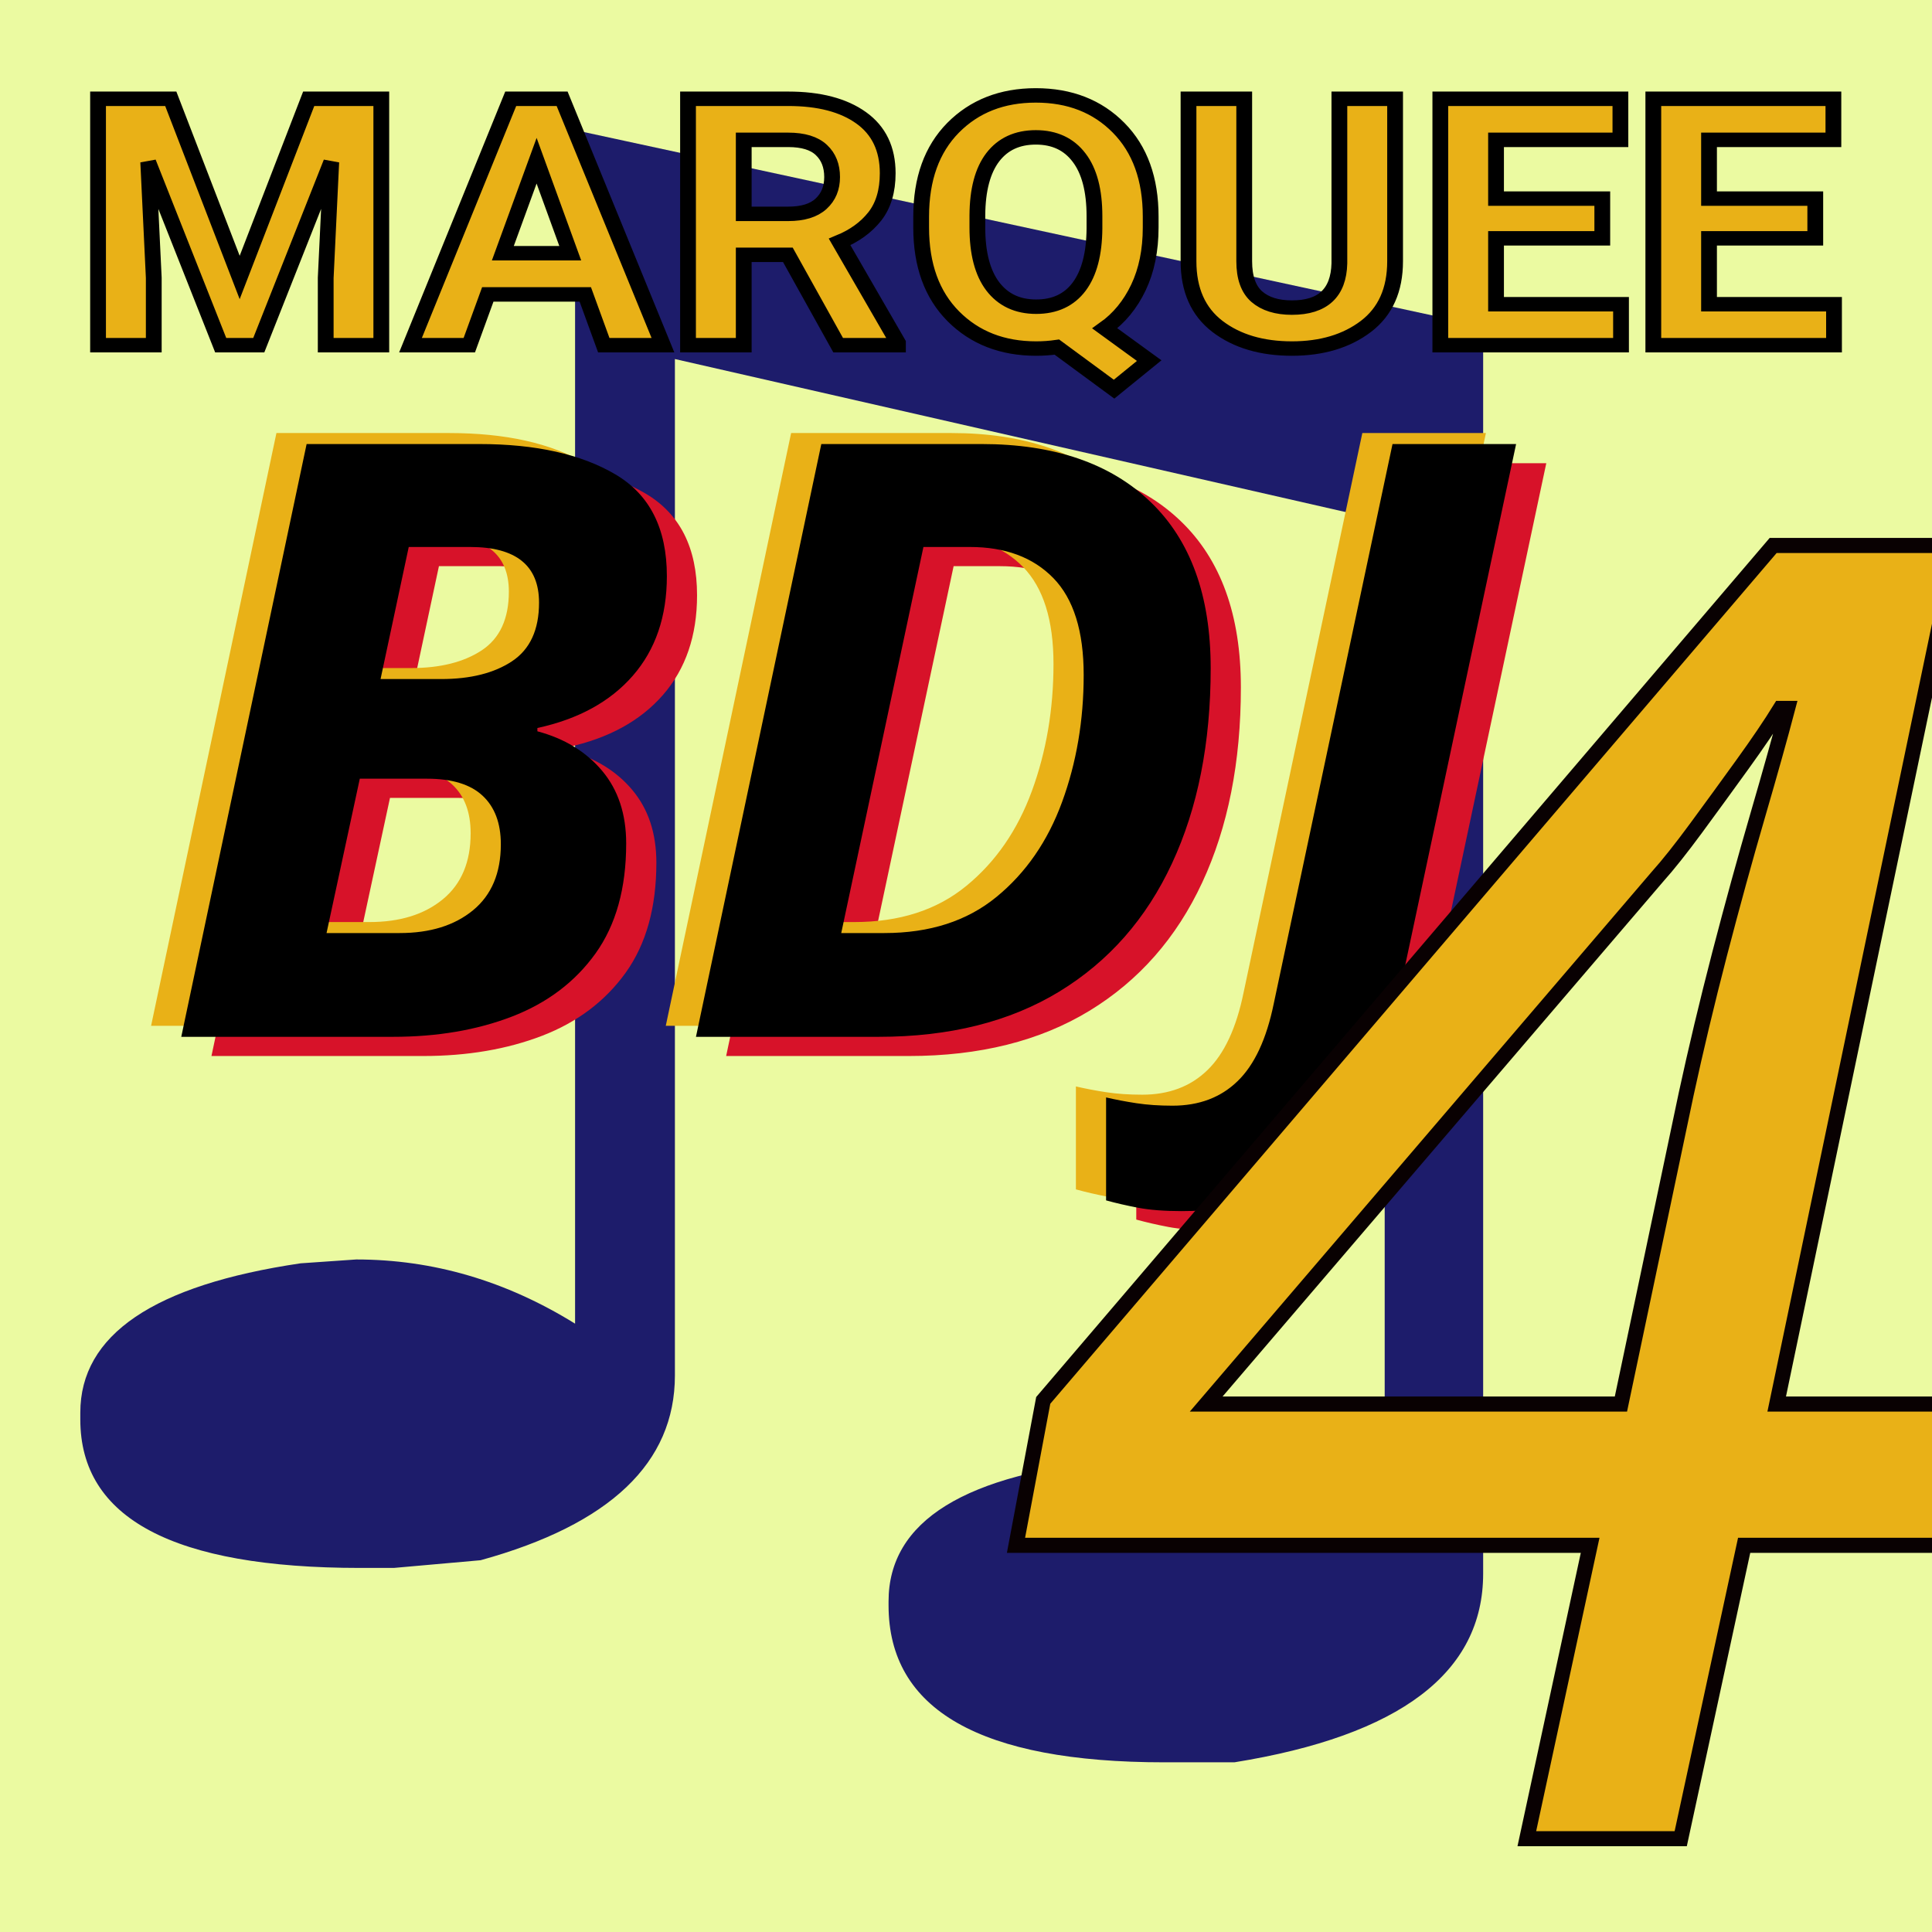
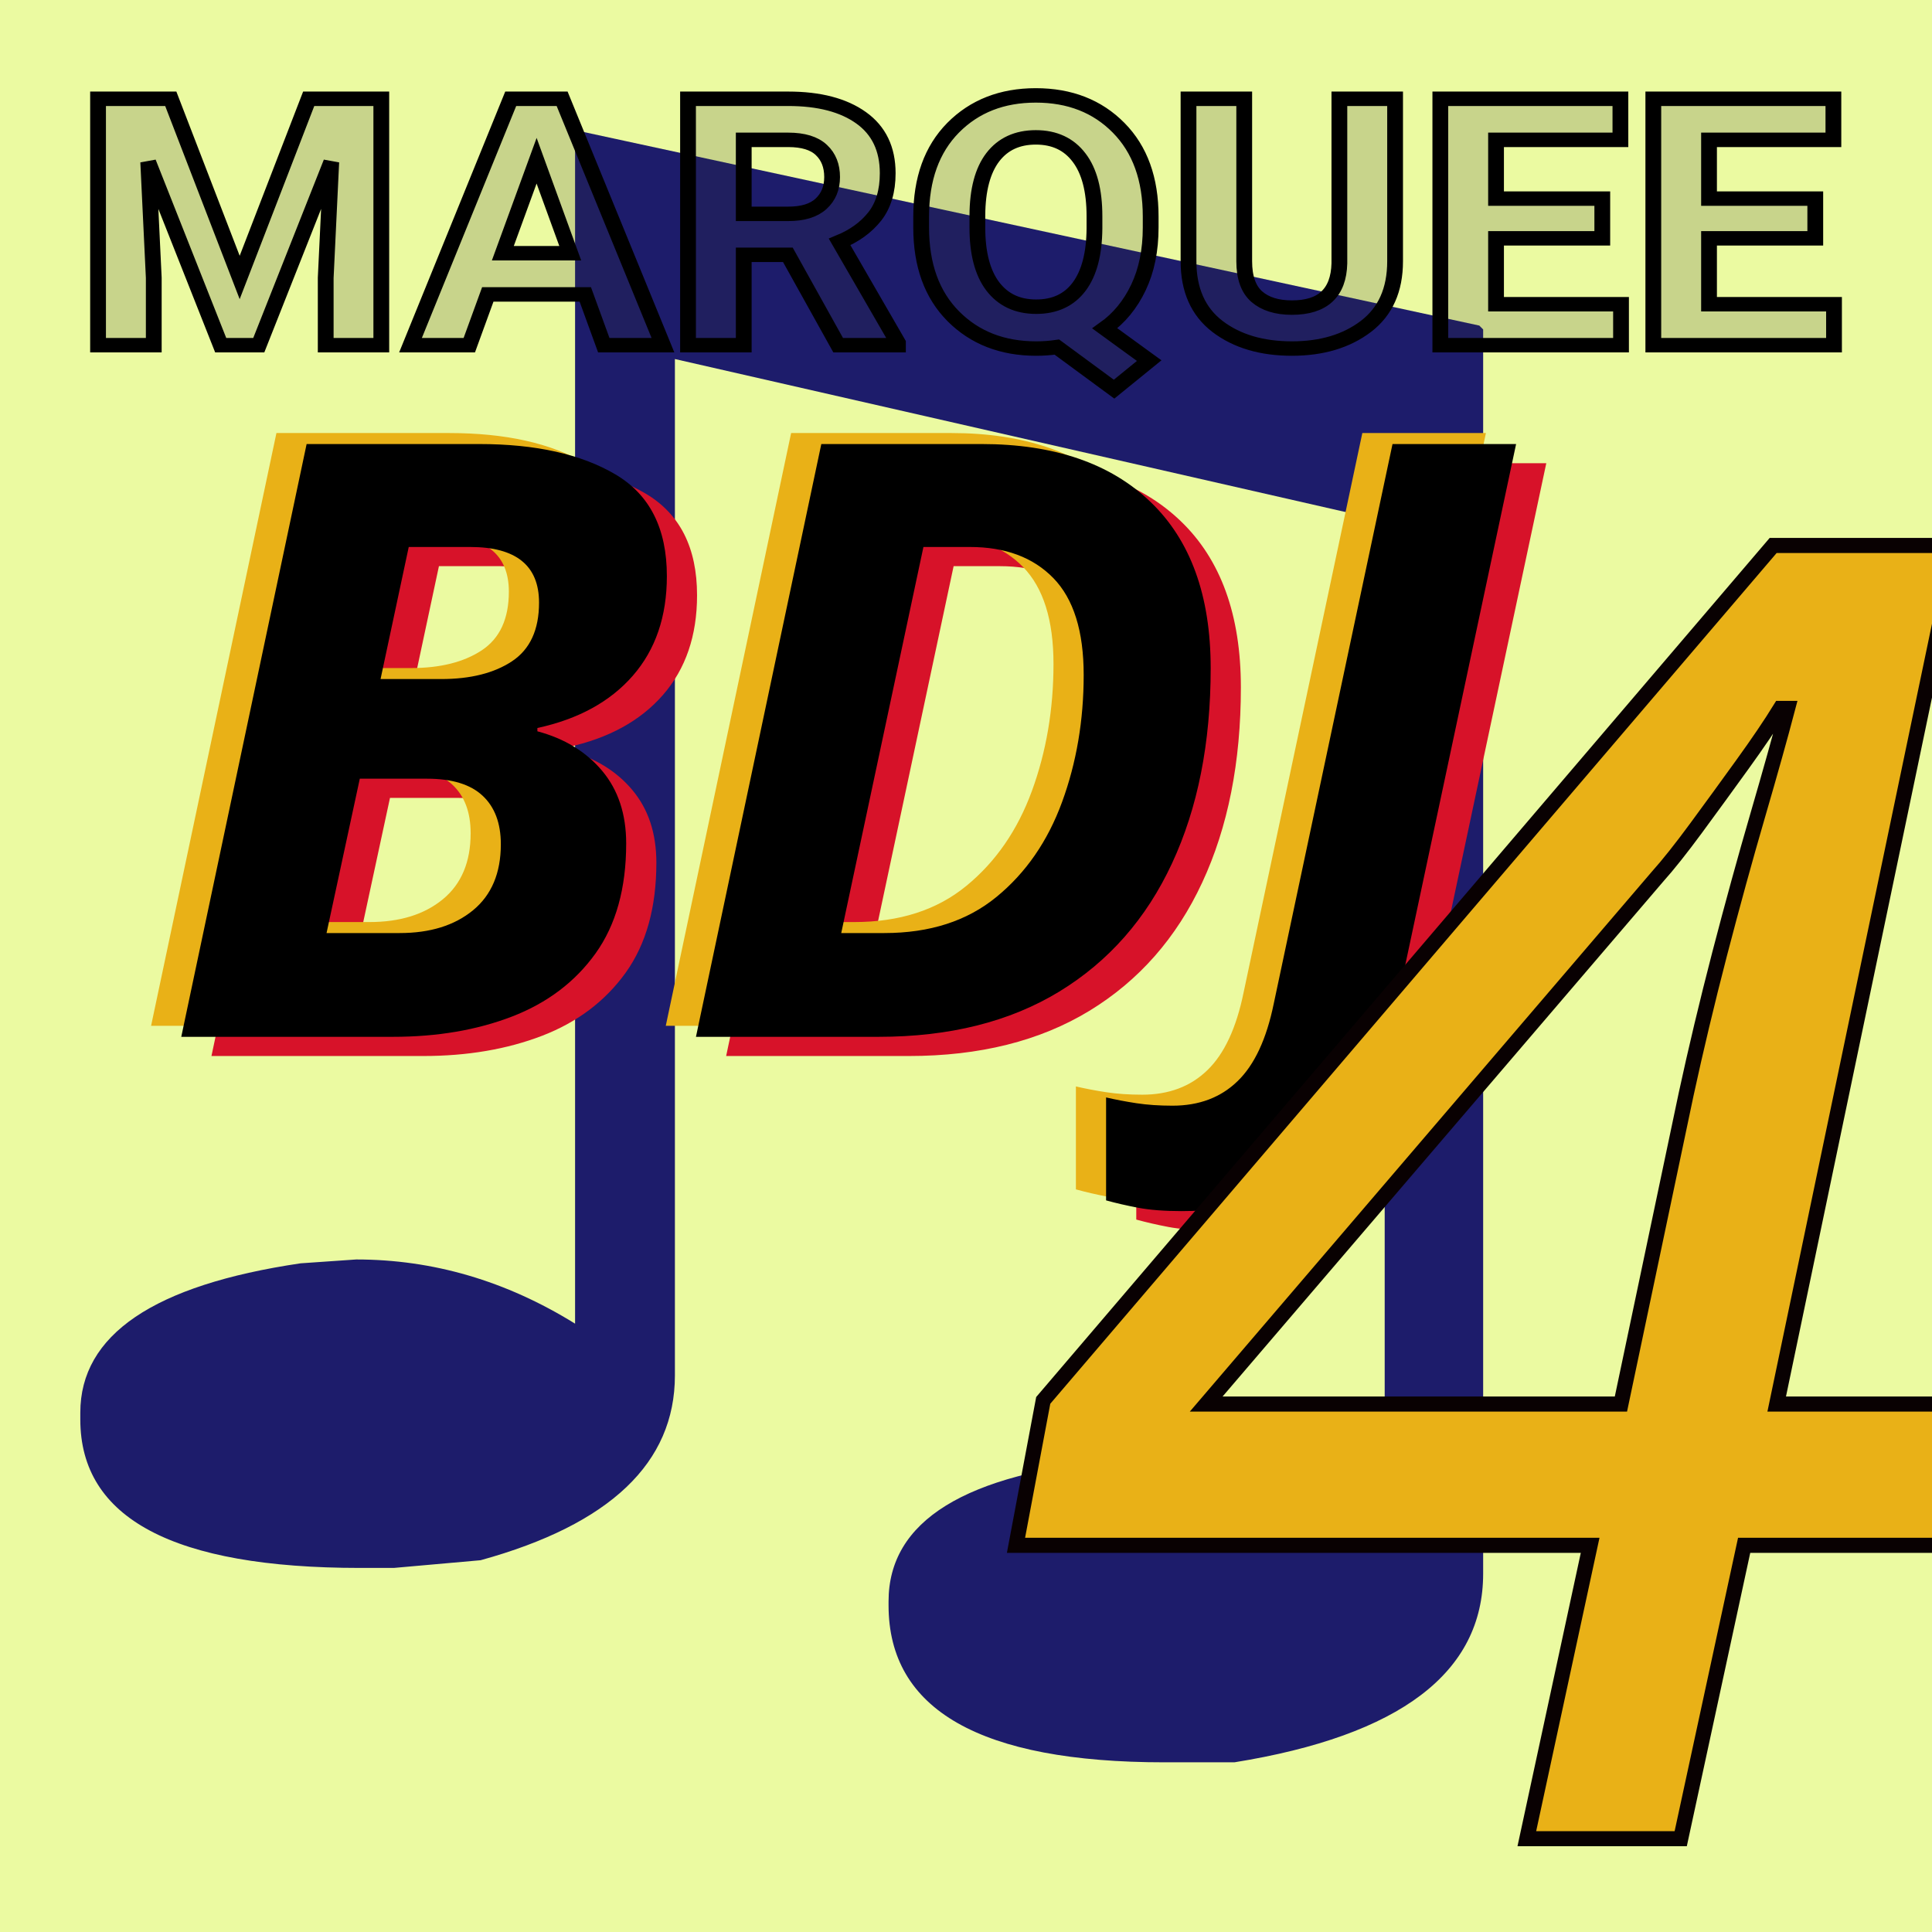
- <svg xmlns="http://www.w3.org/2000/svg" width="256" height="256" id="svg4756" version="1.1" viewBox="0 0 256 256">
-   <defs id="defs4758" />
+ <svg xmlns="http://www.w3.org/2000/svg" xmlns:xlink="http://www.w3.org/1999/xlink" width="256" height="256" id="svg4756" version="1.1" viewBox="0 0 256 256">
+   <defs id="defs4758">
+     <linearGradient id="linearGradient853">
+       <stop style="stop-color:#e9b117;stop-opacity:1;" offset="0" id="stop849" />
+       <stop style="stop-color:#e9b117;stop-opacity:0;" offset="1" id="stop851" />
+     </linearGradient>
+     <linearGradient xlink:href="#linearGradient853" id="linearGradient855" x1="19.594" y1="42.477" x2="241.648" y2="42.477" gradientUnits="userSpaceOnUse" />
+   </defs>
  <g id="layer5" style="display:inline" transform="translate(-8.53334,-8.53334)">
    <rect style="opacity:1;fill:#e7f98b;fill-opacity:0.81;stroke:none;stroke-width:0;stroke-miterlimit:4;stroke-dasharray:none;stroke-opacity:1" id="rect4218" width="256" height="256" x="8.533" y="8.533" />
  </g>
  <g id="layer1" transform="translate(-8.53334,183.4667)" style="display:inline">
    <text xml:space="preserve" style="font-style:normal;font-variant:normal;font-weight:normal;font-stretch:normal;font-size:9.453px;line-height:0%;font-family:'Droid Serif';-inkscape-font-specification:'Droid Serif';text-align:start;letter-spacing:0px;word-spacing:0px;writing-mode:lr-tb;text-anchor:start;fill:#1d1c6b;fill-opacity:1;stroke:none;stroke-width:0.788px;stroke-linecap:butt;stroke-linejoin:miter;stroke-opacity:1" x="-39.013" y="27.359" id="text4173" transform="scale(1.162914,0.859909)">
      <tspan id="tspan4175" x="-39.013" y="27.359" style="font-style:normal;font-variant:normal;font-weight:normal;font-stretch:normal;font-size:302.285px;line-height:125%;font-family:'Droid Serif';-inkscape-font-specification:'Droid Serif';text-align:start;writing-mode:lr-tb;text-anchor:start;fill:#1d1c6b;fill-opacity:1;stroke-width:0.788px">♫</tspan>
    </text>
  </g>
  <g id="layer4" style="display:inline" transform="translate(-8.53334,-8.53334)">
    <g id="g39" transform="translate(5.517523,-12.83611)">
      <text id="text4150" y="161.295" x="28.175" style="font-style:normal;font-weight:normal;line-height:0%;font-family:sans-serif;letter-spacing:0px;word-spacing:0px;display:inline;fill:#d71229;fill-opacity:1;stroke:none;stroke-width:1px;stroke-linecap:butt;stroke-linejoin:miter;stroke-opacity:1" xml:space="preserve">
        <tspan style="font-style:italic;font-variant:normal;font-weight:bold;font-stretch:normal;font-size:110px;line-height:1.25;font-family:Kinnari;-inkscape-font-specification:'Kinnari Bold Italic';fill:#d71229;fill-opacity:1" y="161.295" x="28.175" id="tspan4152">BDJ</tspan>
      </text>
      <text id="text4150-7" y="157.295" x="20.175" style="font-style:normal;font-weight:normal;line-height:0%;font-family:sans-serif;letter-spacing:0px;word-spacing:0px;display:inline;fill:#e9b117;fill-opacity:1;stroke:none;stroke-width:1px;stroke-linecap:butt;stroke-linejoin:miter;stroke-opacity:1" xml:space="preserve">
        <tspan style="font-style:italic;font-variant:normal;font-weight:bold;font-stretch:normal;font-size:110px;line-height:1.25;font-family:Kinnari;-inkscape-font-specification:'Kinnari Bold Italic';fill:#e9b117;fill-opacity:1" y="157.295" x="20.175" id="tspan4152-5">BDJ</tspan>
      </text>
      <text id="text4150-6" y="158.755" x="24.175" style="font-style:normal;font-weight:normal;line-height:0%;font-family:sans-serif;letter-spacing:0px;word-spacing:0px;display:inline;fill:#000000;fill-opacity:1;stroke:none;stroke-width:1px;stroke-linecap:butt;stroke-linejoin:miter;stroke-opacity:1" xml:space="preserve">
        <tspan style="font-style:italic;font-variant:normal;font-weight:bold;font-stretch:normal;font-size:110px;line-height:1.25;font-family:Kinnari;-inkscape-font-specification:'Kinnari Bold Italic'" y="158.755" x="24.175" id="tspan4152-4">BDJ</tspan>
      </text>
    </g>
  </g>
  <g id="layer7">
    <text xml:space="preserve" style="font-style:normal;font-weight:normal;font-size:240px;line-height:1.25;font-family:sans-serif;letter-spacing:0px;word-spacing:0px;fill:#e9b117;fill-opacity:1;stroke:#090102;stroke-linecap:butt;stroke-opacity:1;stroke-width:2;stroke-miterlimit:4;stroke-dasharray:none" x="133.189" y="243.637" id="text67795">
      <tspan id="tspan67793" x="133.189" y="243.637" style="font-style:italic;font-variant:normal;font-weight:normal;font-stretch:normal;font-size:240px;font-family:'Chancery Uralic';-inkscape-font-specification:'Chancery Uralic Italic';fill:#e9b117;fill-opacity:1;stroke:#090102;stroke-linecap:butt;stroke-opacity:1;stroke-width:2;stroke-miterlimit:4;stroke-dasharray:none">4</tspan>
    </text>
  </g>
  <g id="layer6" style="display:none" transform="translate(-8.53334,-8.53334)">
    <text xml:space="preserve" style="font-style:normal;font-weight:normal;font-size:53.333px;line-height:0%;font-family:sans-serif;letter-spacing:0px;word-spacing:0px;fill:#e9b117;fill-opacity:1;stroke:#000000;stroke-width:2;stroke-linecap:butt;stroke-linejoin:miter;stroke-miterlimit:4;stroke-dasharray:none;stroke-opacity:1" x="24.436" y="56.727" id="text4153" transform="scale(1.045264,0.9566965)">
      <tspan id="tspan4155" x="24.436" y="56.727" style="font-style:normal;font-variant:normal;font-weight:bold;font-stretch:normal;font-size:53.333px;line-height:1.25;font-family:Roboto;-inkscape-font-specification:'Roboto Bold';stroke:#000000;stroke-width:2;stroke-miterlimit:4;stroke-dasharray:none;stroke-opacity:1">INSTALL</tspan>
    </text>
  </g>
  <g id="g75574" style="display:inline" transform="translate(-8.53334,-8.53334)">
-     <text xml:space="preserve" style="font-style:normal;font-weight:normal;font-size:48px;line-height:0%;font-family:sans-serif;letter-spacing:0px;word-spacing:0px;fill:#e9b117;fill-opacity:1;stroke:#000000;stroke-width:2;stroke-linecap:butt;stroke-linejoin:miter;stroke-miterlimit:4;stroke-dasharray:none;stroke-opacity:1" x="17.547" y="56.727" id="text75572" transform="scale(1.045264,0.9566965)">
-       <tspan id="tspan75570" x="17.547" y="56.727" style="font-style:normal;font-variant:normal;font-weight:bold;font-stretch:normal;font-size:48px;line-height:1.25;font-family:Roboto;-inkscape-font-specification:'Roboto Bold';stroke:#000000;stroke-width:2;stroke-miterlimit:4;stroke-dasharray:none;stroke-opacity:1">MARQUEE</tspan>
+     <text xml:space="preserve" style="font-style:normal;font-weight:normal;font-size:48px;line-height:0%;font-family:sans-serif;letter-spacing:0px;word-spacing:0px;fill:#303030;fill-opacity:0.186;stroke:#000000;stroke-width:2;stroke-linecap:butt;stroke-linejoin:miter;stroke-miterlimit:4;stroke-dasharray:none;stroke-opacity:1" x="17.547" y="56.727" id="text75572" transform="scale(1.045264,0.9566965)">
+       <tspan id="tspan75570" x="17.547" y="56.727" style="font-style:normal;font-variant:normal;font-weight:bold;font-stretch:normal;font-size:48px;line-height:1.25;font-family:Roboto;-inkscape-font-specification:'Roboto Bold';stroke:#000000;stroke-width:2;stroke-miterlimit:4;stroke-dasharray:none;stroke-opacity:1;fill-opacity:0.186;fill:#303030">MARQUEE</tspan>
    </text>
  </g>
  <g id="g75580" style="display:none" transform="translate(-8.53334,-8.53334)">
    <text xml:space="preserve" style="font-style:normal;font-weight:normal;font-size:42.667px;line-height:0%;font-family:sans-serif;letter-spacing:0px;word-spacing:0px;fill:#e9b117;fill-opacity:1;stroke:#000000;stroke-width:2;stroke-linecap:butt;stroke-linejoin:miter;stroke-miterlimit:4;stroke-dasharray:none;stroke-opacity:1" x="14.308" y="56.727" id="text75578" transform="scale(1.045264,0.9566965)">
      <tspan id="tspan75576" x="14.308" y="56.727" style="font-style:normal;font-variant:normal;font-weight:bold;font-stretch:normal;font-size:42.667px;line-height:1.25;font-family:Roboto;-inkscape-font-specification:'Roboto Bold';stroke:#000000;stroke-width:2;stroke-miterlimit:4;stroke-dasharray:none;stroke-opacity:1">CONFIGURE</tspan>
    </text>
  </g>
  <g id="g40506" style="display:none" transform="translate(-8.53334,-8.53334)">
    <text xml:space="preserve" style="font-style:normal;font-weight:normal;font-size:53.333px;line-height:0%;font-family:sans-serif;letter-spacing:0px;word-spacing:0px;fill:#e9b117;fill-opacity:1;stroke:#000000;stroke-width:2;stroke-linecap:butt;stroke-linejoin:miter;stroke-miterlimit:4;stroke-dasharray:none;stroke-opacity:1" x="18.043" y="56.727" id="text40504" transform="scale(1.045264,0.9566965)">
      <tspan id="tspan40502" x="18.043" y="56.727" style="font-style:normal;font-variant:normal;font-weight:bold;font-stretch:normal;font-size:53.333px;line-height:1.25;font-family:Roboto;-inkscape-font-specification:'Roboto Bold';stroke:#000000;stroke-width:2;stroke-miterlimit:4;stroke-dasharray:none;stroke-opacity:1">MANAGE</tspan>
    </text>
  </g>
</svg>
